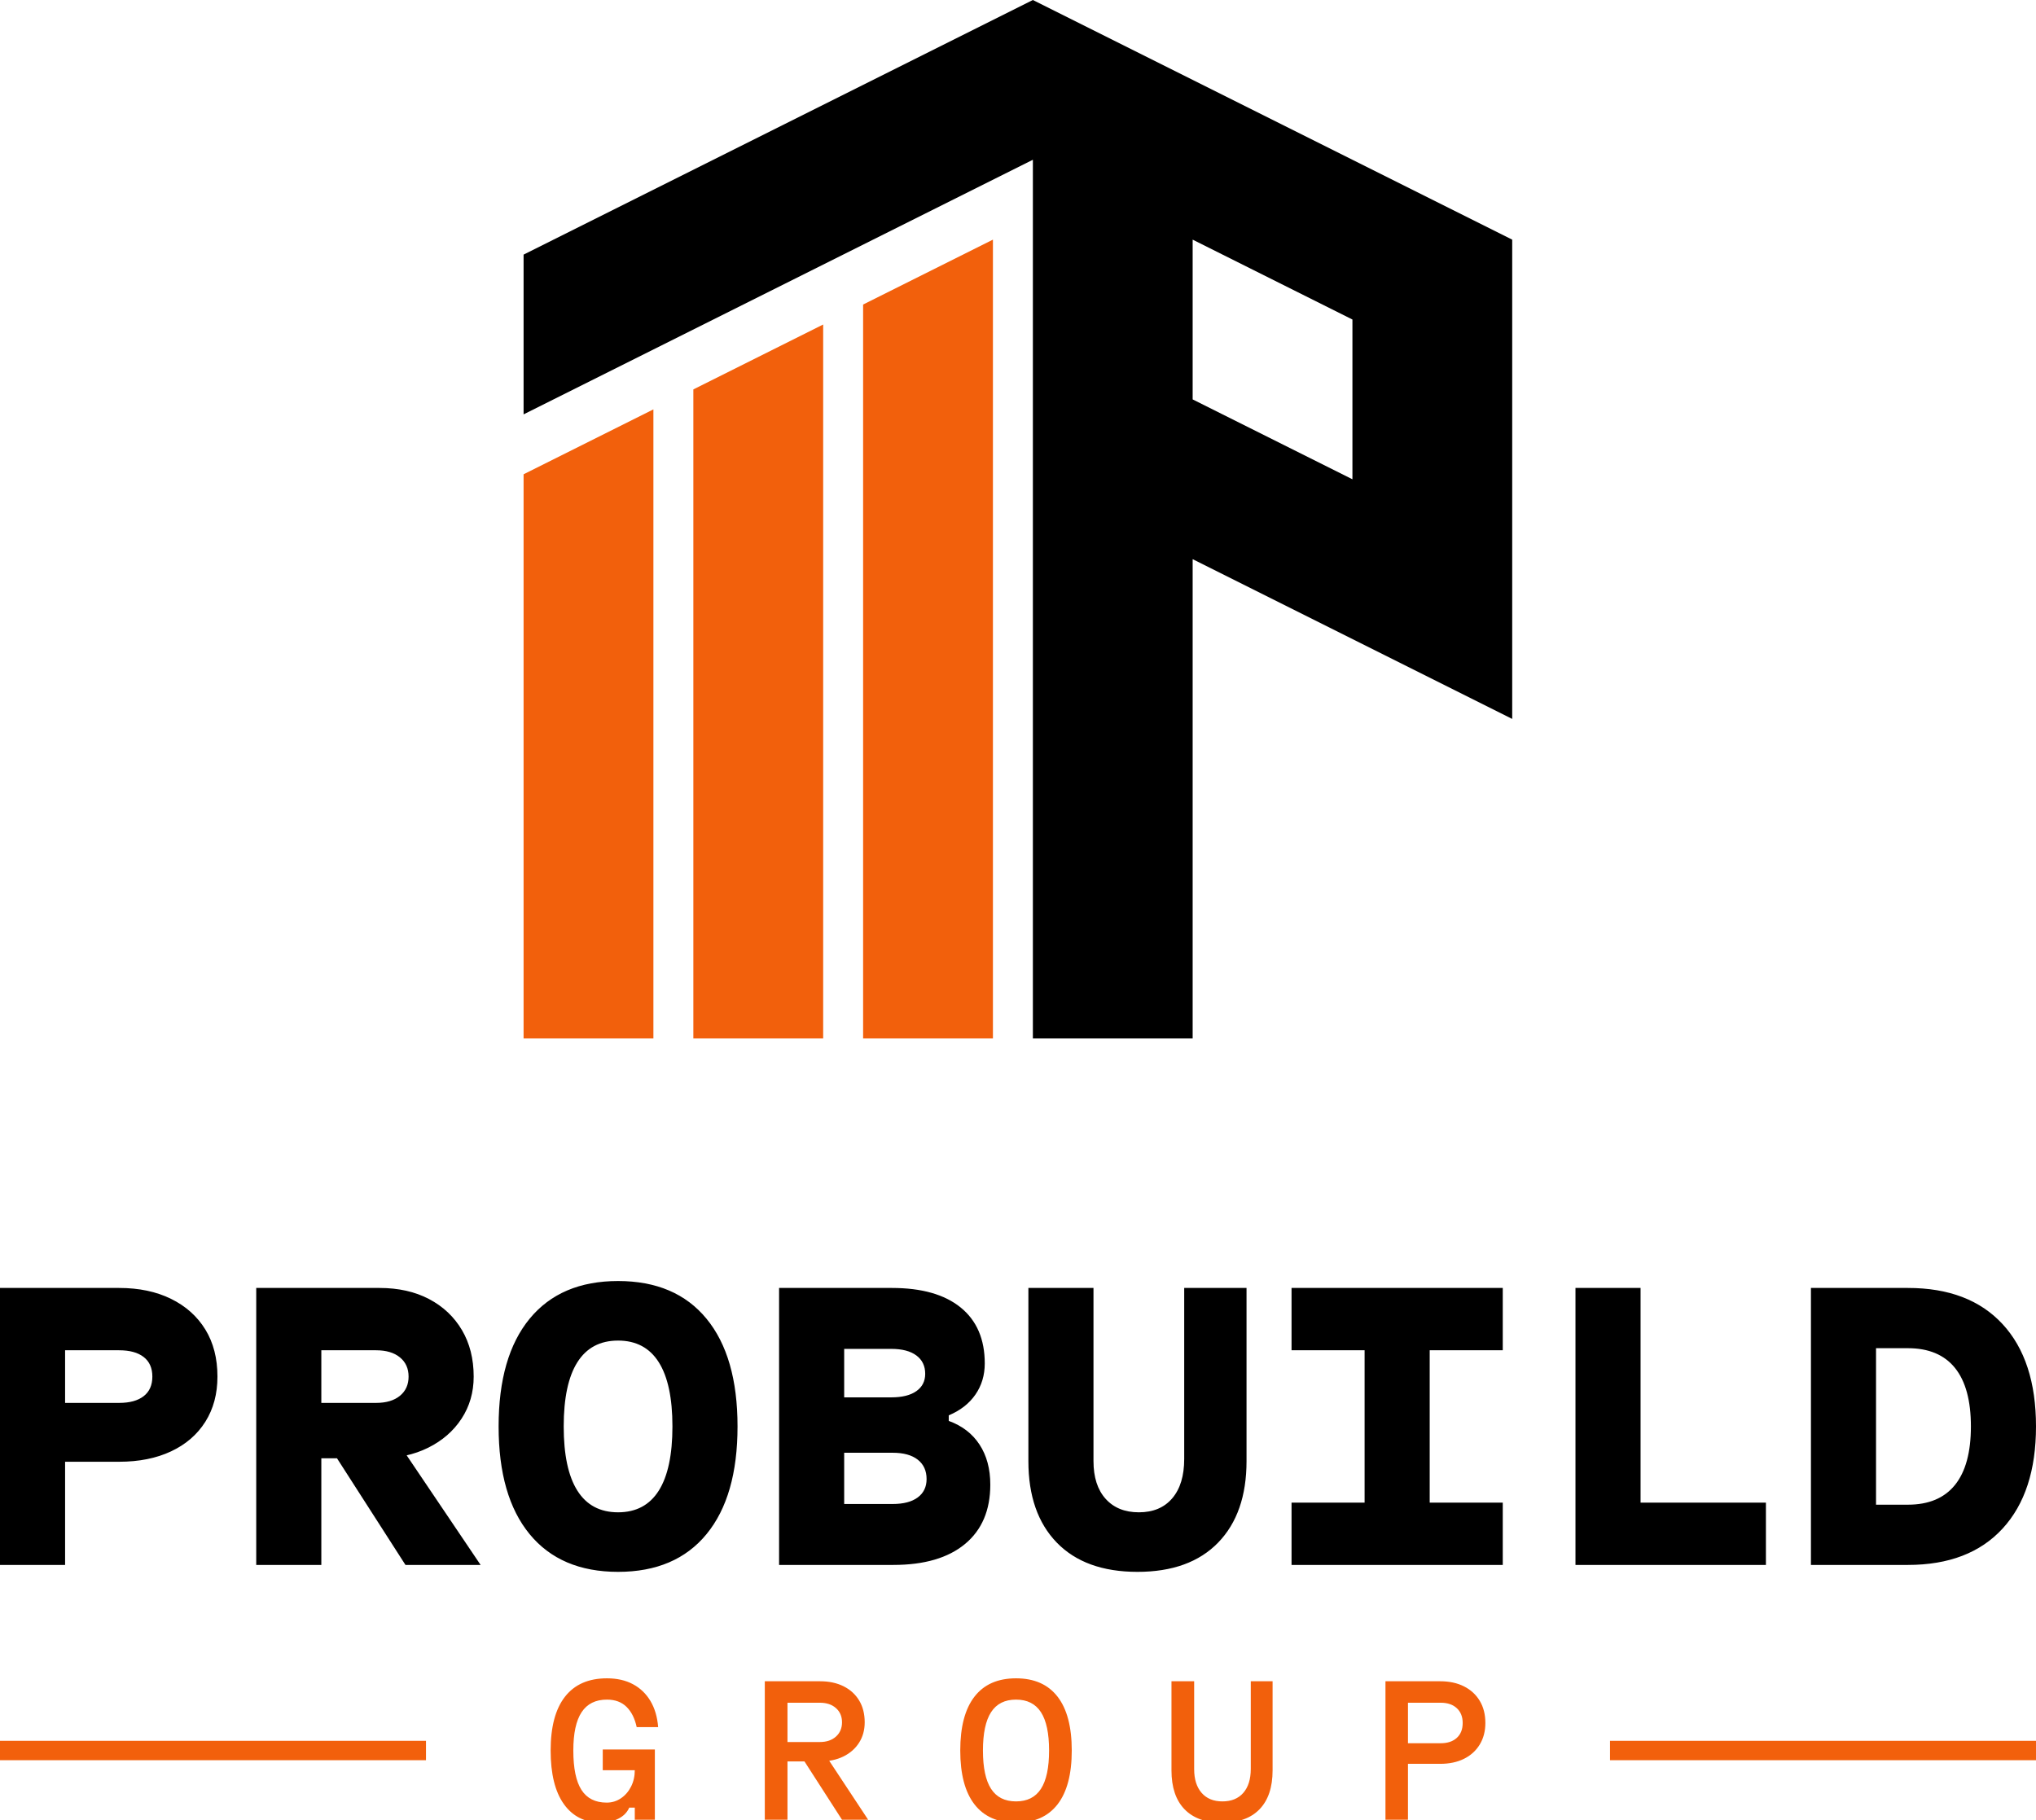
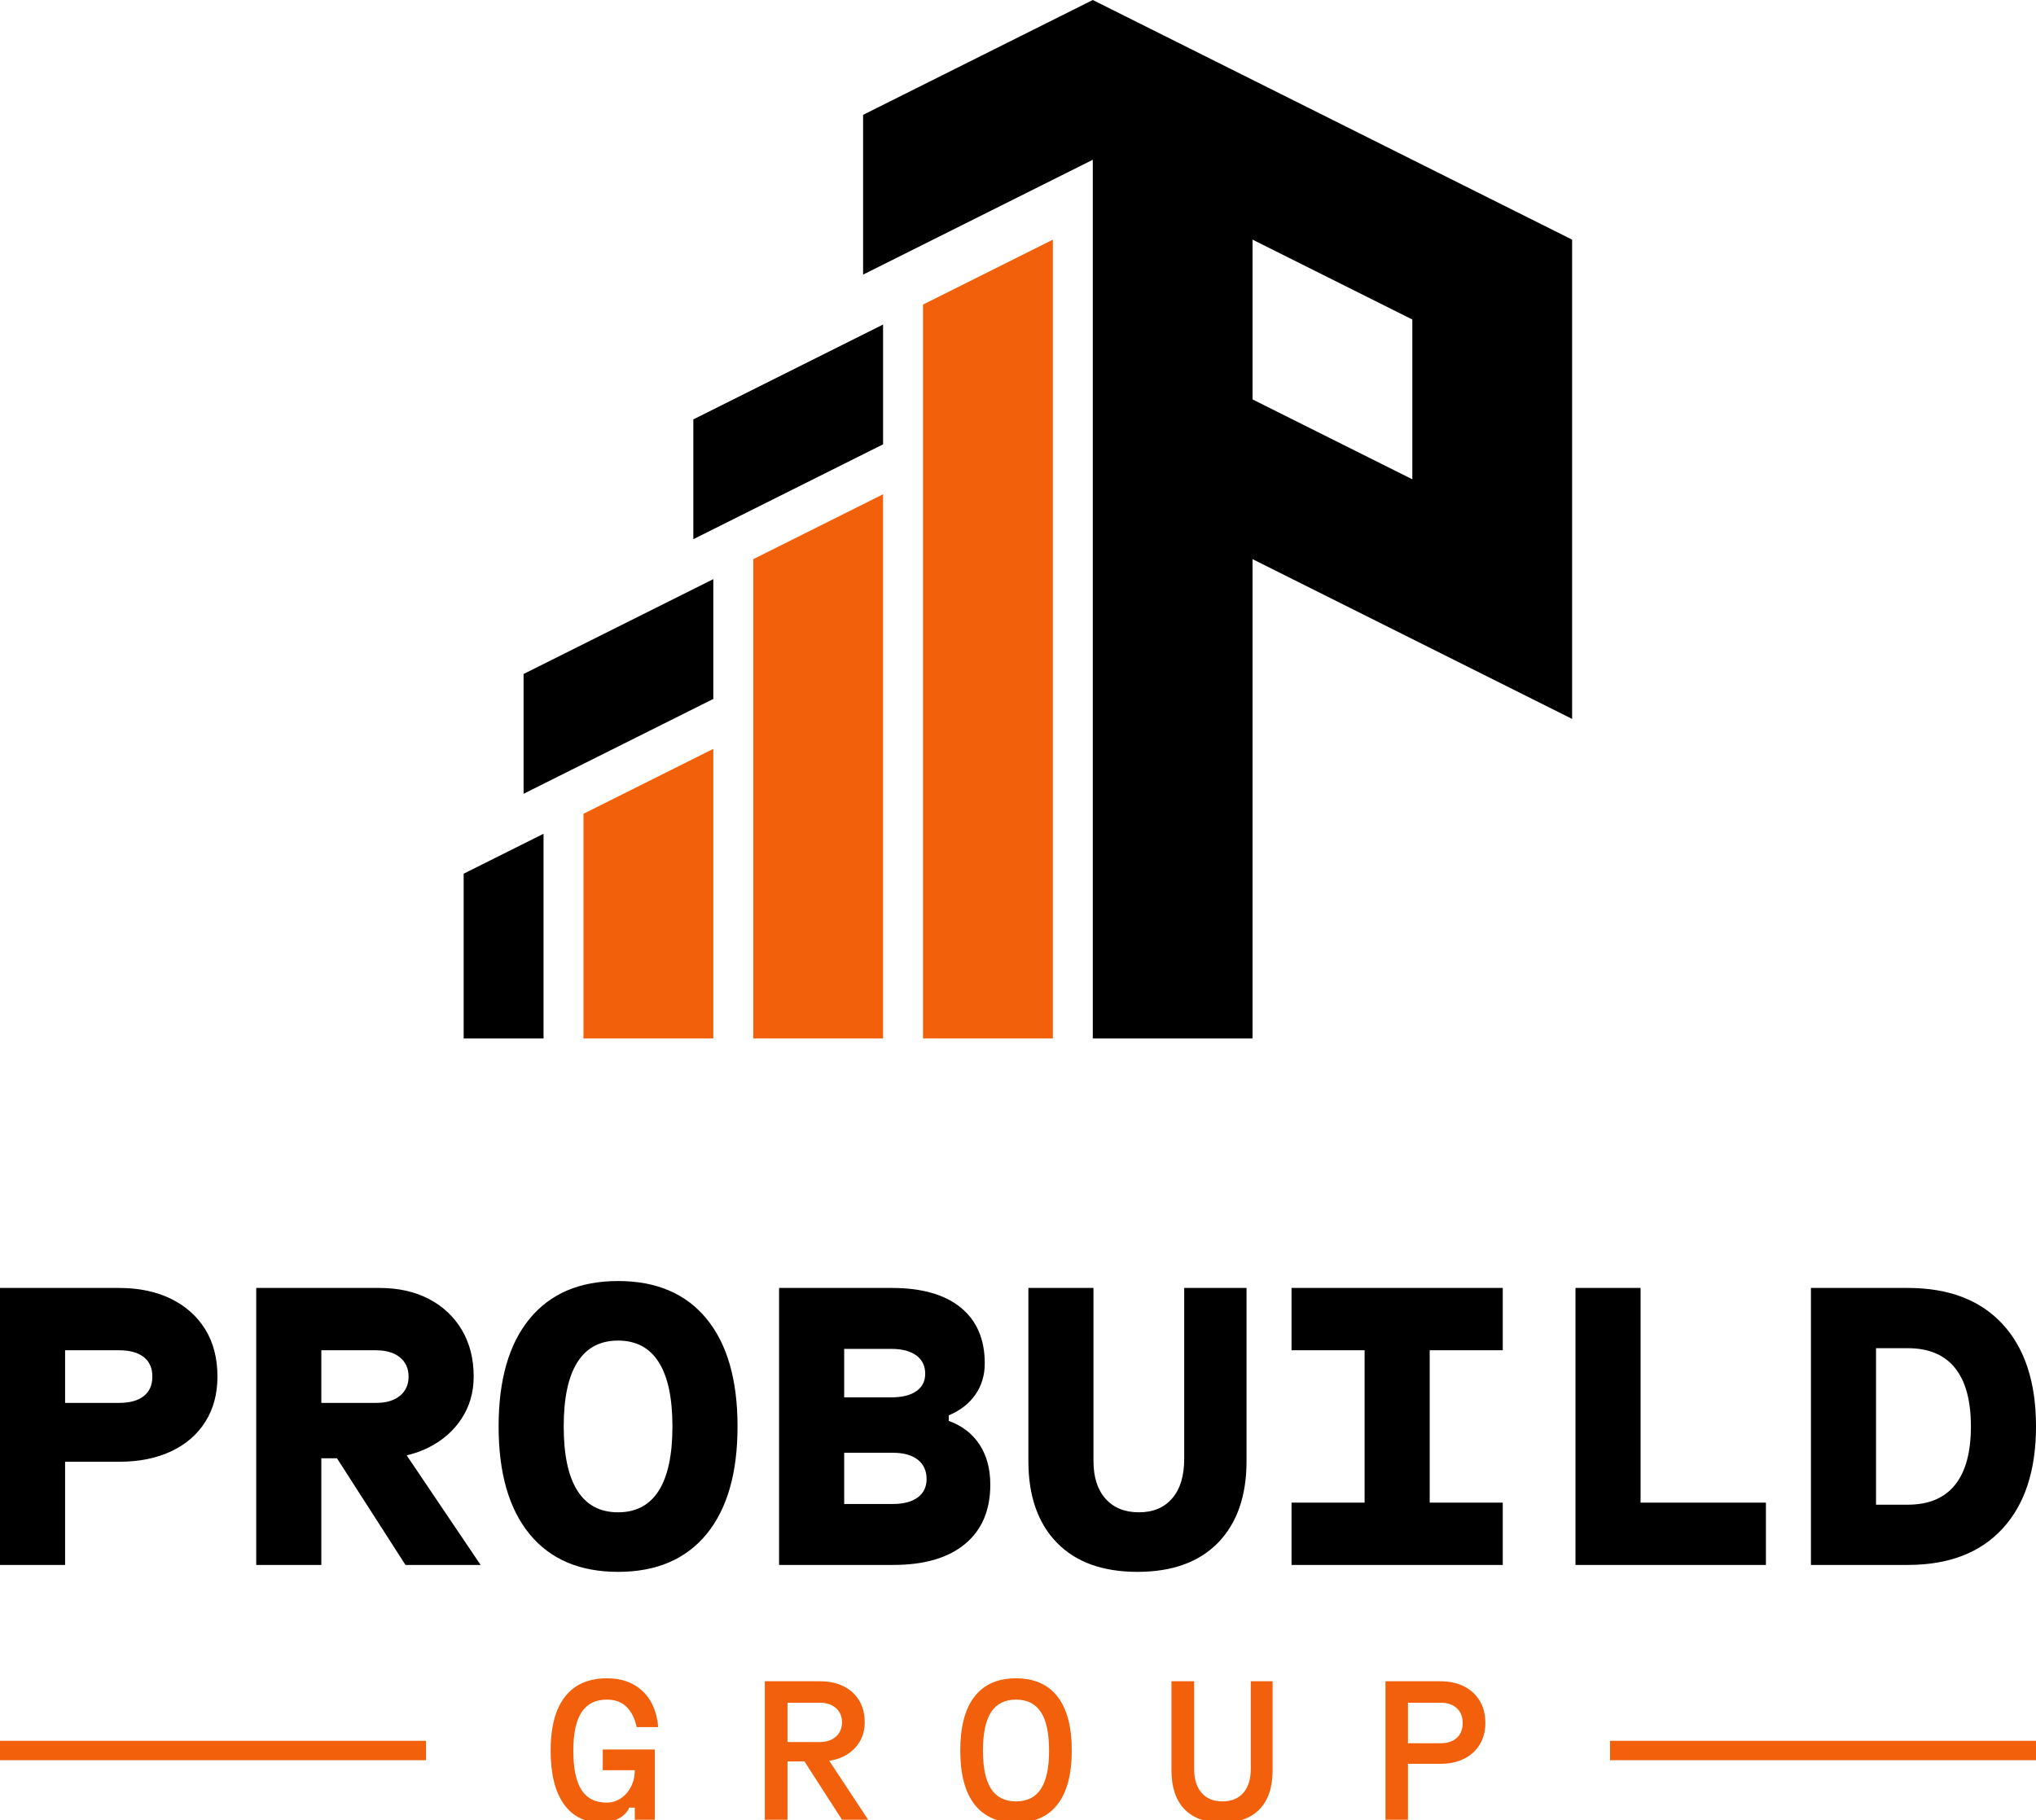
<svg xmlns="http://www.w3.org/2000/svg" viewBox="0 0 294 262.8" width="294" height="262.8" role="img" aria-label="ProBuild Group">
-   <g transform="translate(75.606 0) scale(1.442) translate(-5 -8)">
+   <g transform="translate(66.952 0) scale(1.442) translate(7 -8)">
    <g fill="#F2600C">
-       <path d="M5 55.5L18 49V112H5Z" />
-       <path d="M22 47L35 40.5V112H22Z" />
+       <path d="M5 89.5L18 83V112H5Z" />
+       <path d="M22 64L35 57.5V112H22Z" />
      <path d="M39 38.5L52 32V112H39Z" />
    </g>
-     <path fill="#000000" fill-rule="evenodd" d="M5 33.5L56 8L104 32V80L72 64V112H56V24L5 49.5Z M72 32L88 40V56L72 48Z" />
+     <path fill="#000000" fill-rule="evenodd" d="M33 19.5L56 8L104 32V80L72 64V112H56V24L33 35.5Z M72 32L88 40V56L72 48Z M-7 95.5L1 91.5V112H-7Z M-1 75.5L18 66V78L-1 87.5Z M16 50L35 40.5V52.5L16 62Z" />
  </g>
  <path fill="#000000" d="M0.0 226.0V186.0H17.2Q21.5 186.0 24.7 187.575Q27.9 189.15 29.65 192.0Q31.4 194.85 31.4 198.8Q31.4 202.55 29.65 205.325Q27.9 208.1 24.7 209.6Q21.5 211.1 17.2 211.1H9.4V226.0ZM9.4 202.6H17.2Q19.5 202.6 20.75 201.625Q22.0 200.65 22.0 198.8Q22.0 196.95 20.75 195.975Q19.5 195.0 17.2 195.0H9.4ZM37.0 226.0V186.0H54.8Q58.9 186.0 61.95 187.6Q65.0 189.2 66.7 192.075Q68.4 194.95 68.4 198.8Q68.4 202.2 66.65 204.875Q64.9 207.55 61.825 209.075Q58.75 210.6 54.8 210.6H46.4V226.0ZM58.55 226.0 47.7 209.1H58.0L69.4 226.0ZM46.4 202.6H54.3Q56.5 202.6 57.75 201.575Q59.0 200.55 59.0 198.8Q59.0 197.05 57.75 196.025Q56.5 195.0 54.3 195.0H46.4ZM89.25 227.0Q80.95 227.0 76.475 221.55Q72.0 216.1 72.0 206.0Q72.0 195.9 76.475 190.45Q80.95 185.0 89.25 185.0Q97.55 185.0 102.025 190.45Q106.5 195.9 106.5 206.0Q106.5 216.1 102.025 221.55Q97.55 227.0 89.25 227.0ZM89.25 218.4Q93.15 218.4 95.125 215.275Q97.1 212.15 97.1 206.0Q97.1 199.85 95.125 196.725Q93.15 193.6 89.25 193.6Q85.35 193.6 83.375 196.725Q81.4 199.85 81.4 206.0Q81.4 212.15 83.375 215.275Q85.35 218.4 89.25 218.4ZM112.5 226.0V186.0H128.8Q135.25 186.0 138.725 188.825Q142.2 191.65 142.2 196.9Q142.2 199.45 140.85 201.4Q139.5 203.35 137.0 204.4V205.2Q139.9 206.25 141.45 208.625Q143.0 211.0 143.0 214.4Q143.0 219.95 139.35 222.975Q135.7 226.0 129.0 226.0ZM121.9 217.2H128.9Q131.25 217.2 132.525 216.25Q133.8 215.3 133.8 213.6Q133.8 211.8 132.525 210.8Q131.25 209.8 128.9 209.8H121.9ZM121.9 201.8H128.7Q131.05 201.8 132.325 200.9Q133.6 200.0 133.6 198.4Q133.6 196.7 132.325 195.75Q131.05 194.8 128.7 194.8H121.9ZM148.5 186.0H157.9V211.0Q157.9 214.5 159.65 216.45Q161.4 218.4 164.45 218.4Q167.55 218.4 169.275 216.375Q171.0 214.35 171.0 210.7V186.0H180.0V211.0Q180.0 218.55 175.9 222.775Q171.8 227.0 164.25 227.0Q156.7 227.0 152.6 222.775Q148.5 218.55 148.5 211.0ZM186.5 226.0V217.0H197.05V195.0H186.5V186.0H217.0V195.0H206.45V217.0H217.0V226.0ZM227.5 226.0V186.0H236.9V217.0H255.0V226.0ZM261.5 226.0V186.0H275.5Q284.35 186.0 289.175 191.225Q294.0 196.45 294.0 206.0Q294.0 215.5 289.175 220.75Q284.35 226.0 275.5 226.0ZM270.9 217.3H275.5Q280.0 217.3 282.3 214.45Q284.6 211.6 284.6 206.0Q284.6 200.4 282.3 197.55Q280.0 194.7 275.5 194.7H270.9Z" />
  <g fill="#F2600C">
    <rect x="0" y="251.4" width="61.513" height="2.8" />
    <rect x="232.488" y="251.4" width="61.513" height="2.8" />
    <path d="M86.713 263.2Q83.312 263.2 81.412 260.525Q79.513 257.85 79.513 252.8Q79.513 247.675 81.588 245.025Q83.663 242.375 87.638 242.375Q89.812 242.375 91.4 243.225Q92.988 244.075 93.925 245.65Q94.863 247.225 95.038 249.425H91.938Q91.538 247.55 90.475 246.5Q89.413 245.45 87.638 245.45Q85.188 245.45 83.988 247.263Q82.788 249.075 82.788 252.8Q82.788 256.65 83.963 258.488Q85.138 260.325 87.613 260.325Q88.738 260.325 89.663 259.7Q90.588 259.075 91.125 258.012Q91.663 256.95 91.663 255.65H87.038V252.65H94.562V262.8H91.663V261.05H90.863Q90.413 262.075 89.312 262.637Q88.213 263.2 86.713 263.2ZM110.438 262.8V242.8H118.413Q120.363 242.8 121.812 243.525Q123.263 244.25 124.062 245.575Q124.863 246.9 124.863 248.725Q124.863 250.4 124.05 251.675Q123.238 252.95 121.788 253.663Q120.338 254.375 118.413 254.375H113.713V262.8ZM121.588 262.8 115.812 253.825H119.438L125.363 262.8ZM113.713 251.575H118.388Q119.838 251.575 120.713 250.788Q121.588 250.0 121.588 248.725Q121.588 247.45 120.713 246.675Q119.838 245.9 118.388 245.9H113.713ZM146.713 263.225Q142.763 263.225 140.713 260.575Q138.662 257.925 138.662 252.8Q138.662 247.675 140.713 245.025Q142.763 242.375 146.713 242.375Q150.662 242.375 152.713 245.025Q154.763 247.675 154.763 252.8Q154.763 257.925 152.713 260.575Q150.662 263.225 146.713 263.225ZM146.713 260.15Q149.138 260.15 150.312 258.338Q151.488 256.525 151.488 252.8Q151.488 249.075 150.312 247.263Q149.138 245.45 146.713 245.45Q144.287 245.45 143.113 247.263Q141.938 249.075 141.938 252.8Q141.938 256.525 143.113 258.338Q144.287 260.15 146.713 260.15ZM169.162 242.8H172.438V255.5Q172.438 257.675 173.512 258.913Q174.588 260.15 176.513 260.15Q178.463 260.15 179.538 258.913Q180.613 257.675 180.613 255.45V242.8H183.763V255.675Q183.763 259.325 181.888 261.275Q180.013 263.225 176.463 263.225Q172.912 263.225 171.037 261.275Q169.162 259.325 169.162 255.675ZM200.062 262.8V242.8H207.963Q209.938 242.8 211.4 243.538Q212.863 244.275 213.675 245.625Q214.488 246.975 214.488 248.825Q214.488 250.6 213.675 251.938Q212.863 253.275 211.4 254.0Q209.938 254.725 207.963 254.725H203.312V262.8ZM203.312 251.75H208.037Q209.513 251.75 210.363 250.975Q211.213 250.2 211.213 248.825Q211.213 247.475 210.363 246.688Q209.513 245.9 208.037 245.9H203.312Z" />
  </g>
</svg>
